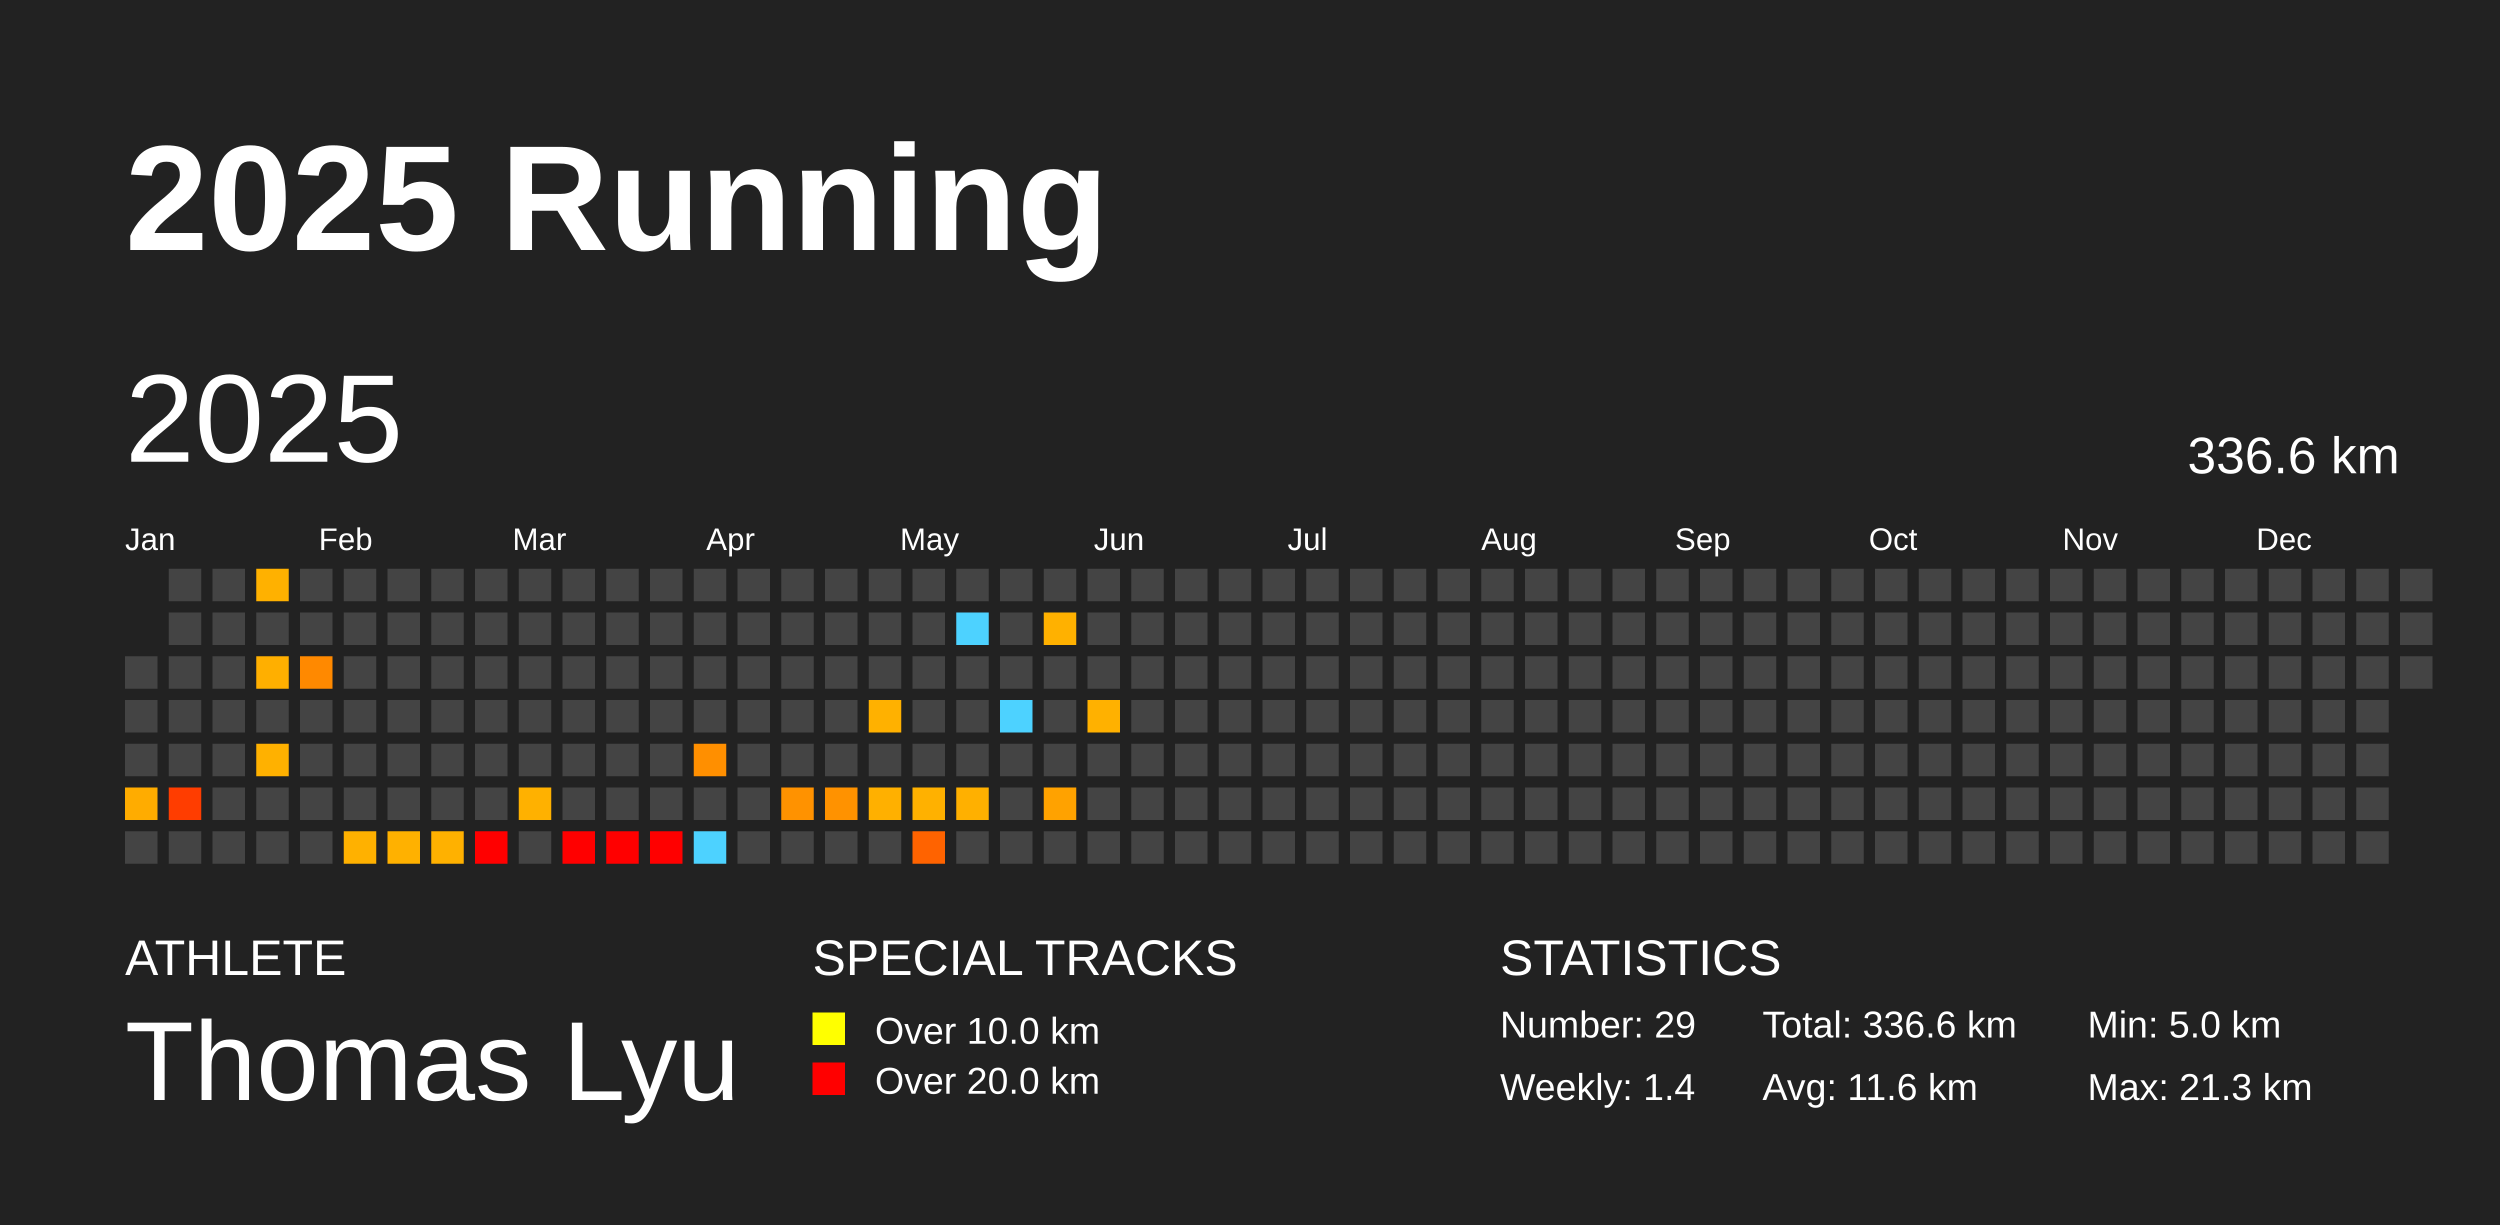
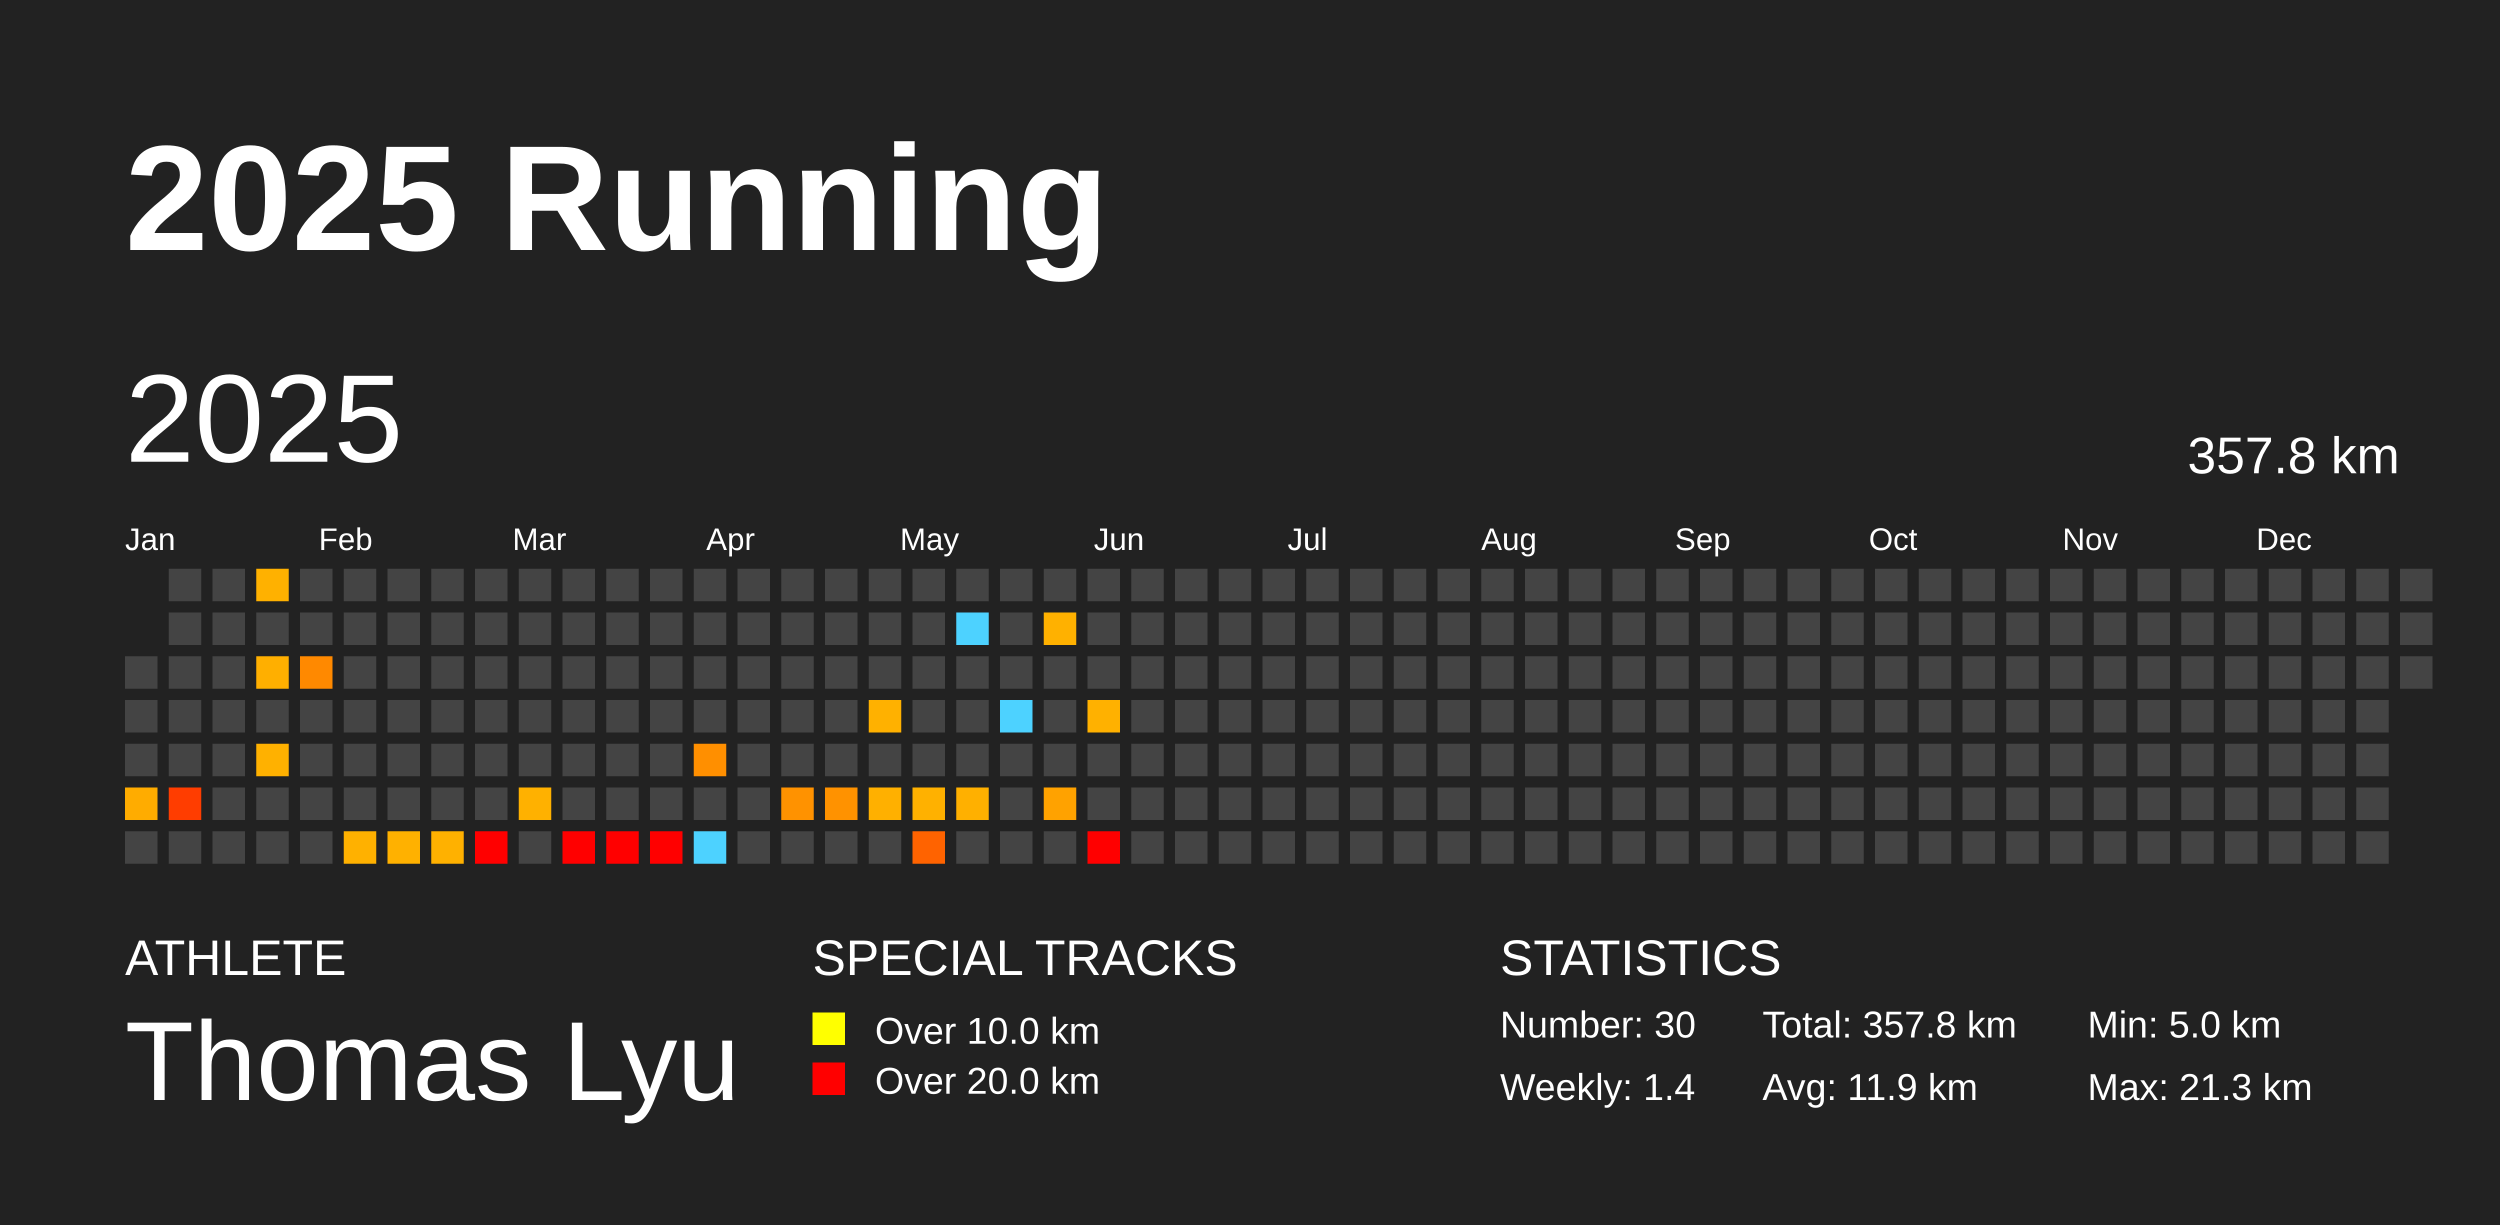
<svg xmlns="http://www.w3.org/2000/svg" baseProfile="full" height="98mm" version="1.1" viewBox="0,0,200,98" width="200mm">
  <defs />
  <rect fill="#222222" height="98" width="200" x="0" y="0" />
  <text fill="#FFFFFF" style="font-size:12px; font-family:Arial; font-weight:bold;" x="10" y="20">2025 Running</text>
  <text fill="#FFFFFF" style="font-size:4px; font-family:Arial" x="10" y="78">ATHLETE</text>
  <text fill="#FFFFFF" style="font-size:9px; font-family:Arial" x="10" y="88">Thomas Lyu</text>
  <text fill="#FFFFFF" style="font-size:4px; font-family:Arial" x="65" y="78">SPECIAL TRACKS</text>
  <rect fill="yellow" height="2.6" width="2.6" x="65" y="81" />
  <text fill="#FFFFFF" style="font-size:3px; font-family:Arial" x="70" y="83.5">Over 10.0 km</text>
  <rect fill="red" height="2.6" width="2.6" x="65" y="85" />
  <text fill="#FFFFFF" style="font-size:3px; font-family:Arial" x="70" y="87.5">Over 20.0 km</text>
  <text fill="#FFFFFF" style="font-size:4px; font-family:Arial" x="120" y="78">STATISTICS</text>
-   <text fill="#FFFFFF" style="font-size:3px; font-family:Arial" x="120" y="83">Number: 29</text>
+   <text fill="#FFFFFF" style="font-size:3px; font-family:Arial" x="120" y="83">Number: 30</text>
  <text fill="#FFFFFF" style="font-size:3px; font-family:Arial" x="120" y="88">Weekly: 1.4</text>
-   <text fill="#FFFFFF" style="font-size:3px; font-family:Arial" x="141" y="83">Total: 336.6 km</text>
-   <text fill="#FFFFFF" style="font-size:3px; font-family:Arial" x="141" y="88">Avg: 11.6 km</text>
+   <text fill="#FFFFFF" style="font-size:3px; font-family:Arial" x="141" y="83">Total: 357.8 km</text>
+   <text fill="#FFFFFF" style="font-size:3px; font-family:Arial" x="141" y="88">Avg: 11.9 km</text>
  <text fill="#FFFFFF" style="font-size:3px; font-family:Arial" x="167" y="83">Min: 5.0 km</text>
  <text fill="#FFFFFF" style="font-size:3px; font-family:Arial" x="167" y="88">Max: 21.3 km</text>
  <text dominant-baseline="hanging" fill="#FFFFFF" style="font-size:10.0px; font-family:Arial;" x="10" y="30">2025</text>
-   <text dominant-baseline="hanging" fill="#FFFFFF" style="font-size:4.125px; font-family:Arial;" x="175" y="35">336.6 km</text>
+   <text dominant-baseline="hanging" fill="#FFFFFF" style="font-size:4.125px; font-family:Arial;" x="175" y="35">357.8 km</text>
  <text fill="#FFFFFF" style="font-size:2.5px; font-family:Arial" x="10.0" y="44">Jan</text>
  <text fill="#FFFFFF" style="font-size:2.5px; font-family:Arial" x="25.5" y="44">Feb</text>
  <text fill="#FFFFFF" style="font-size:2.5px; font-family:Arial" x="41.0" y="44">Mar</text>
  <text fill="#FFFFFF" style="font-size:2.5px; font-family:Arial" x="56.5" y="44">Apr</text>
  <text fill="#FFFFFF" style="font-size:2.5px; font-family:Arial" x="72.0" y="44">May</text>
  <text fill="#FFFFFF" style="font-size:2.5px; font-family:Arial" x="87.5" y="44">Jun</text>
  <text fill="#FFFFFF" style="font-size:2.5px; font-family:Arial" x="103.0" y="44">Jul</text>
  <text fill="#FFFFFF" style="font-size:2.5px; font-family:Arial" x="118.5" y="44">Aug</text>
  <text fill="#FFFFFF" style="font-size:2.5px; font-family:Arial" x="134.0" y="44">Sep</text>
  <text fill="#FFFFFF" style="font-size:2.5px; font-family:Arial" x="149.5" y="44">Oct</text>
  <text fill="#FFFFFF" style="font-size:2.5px; font-family:Arial" x="165.0" y="44">Nov</text>
  <text fill="#FFFFFF" style="font-size:2.5px; font-family:Arial" x="180.5" y="44">Dec</text>
  <rect fill="#444444" height="2.6" width="2.6" x="10.0" y="52.5" />
  <rect fill="#444444" height="2.6" width="2.6" x="10.0" y="56.0" />
  <rect fill="#444444" height="2.6" width="2.6" x="10.0" y="59.5" />
  <rect fill="#ffac00" height="2.6" width="2.6" x="10.0" y="63.0" />
  <rect fill="#444444" height="2.6" width="2.6" x="10.0" y="66.5" />
  <rect fill="#444444" height="2.6" width="2.6" x="13.5" y="45.5" />
  <rect fill="#444444" height="2.6" width="2.6" x="13.5" y="49.0" />
  <rect fill="#444444" height="2.6" width="2.6" x="13.5" y="52.5" />
  <rect fill="#444444" height="2.6" width="2.6" x="13.5" y="56.0" />
  <rect fill="#444444" height="2.6" width="2.6" x="13.5" y="59.5" />
  <rect fill="#ff3d00" height="2.6" width="2.6" x="13.5" y="63.0" />
  <rect fill="#444444" height="2.6" width="2.6" x="13.5" y="66.5" />
  <rect fill="#444444" height="2.6" width="2.6" x="17.0" y="45.5" />
  <rect fill="#444444" height="2.6" width="2.6" x="17.0" y="49.0" />
  <rect fill="#444444" height="2.6" width="2.6" x="17.0" y="52.5" />
  <rect fill="#444444" height="2.6" width="2.6" x="17.0" y="56.0" />
  <rect fill="#444444" height="2.6" width="2.6" x="17.0" y="59.5" />
  <rect fill="#444444" height="2.6" width="2.6" x="17.0" y="63.0" />
  <rect fill="#444444" height="2.6" width="2.6" x="17.0" y="66.5" />
  <rect fill="#ffb100" height="2.6" width="2.6" x="20.5" y="45.5" />
  <rect fill="#444444" height="2.6" width="2.6" x="20.5" y="49.0" />
  <rect fill="#ffaf00" height="2.6" width="2.6" x="20.5" y="52.5" />
  <rect fill="#444444" height="2.6" width="2.6" x="20.5" y="56.0" />
  <rect fill="#ffb100" height="2.6" width="2.6" x="20.5" y="59.5" />
  <rect fill="#444444" height="2.6" width="2.6" x="20.5" y="63.0" />
  <rect fill="#444444" height="2.6" width="2.6" x="20.5" y="66.5" />
  <rect fill="#444444" height="2.6" width="2.6" x="24.0" y="45.5" />
  <rect fill="#444444" height="2.6" width="2.6" x="24.0" y="49.0" />
  <rect fill="#ff8900" height="2.6" width="2.6" x="24.0" y="52.5" />
  <rect fill="#444444" height="2.6" width="2.6" x="24.0" y="56.0" />
  <rect fill="#444444" height="2.6" width="2.6" x="24.0" y="59.5" />
  <rect fill="#444444" height="2.6" width="2.6" x="24.0" y="63.0" />
  <rect fill="#444444" height="2.6" width="2.6" x="24.0" y="66.5" />
  <rect fill="#444444" height="2.6" width="2.6" x="27.5" y="45.5" />
  <rect fill="#444444" height="2.6" width="2.6" x="27.5" y="49.0" />
  <rect fill="#444444" height="2.6" width="2.6" x="27.5" y="52.5" />
  <rect fill="#444444" height="2.6" width="2.6" x="27.5" y="56.0" />
  <rect fill="#444444" height="2.6" width="2.6" x="27.5" y="59.5" />
  <rect fill="#444444" height="2.6" width="2.6" x="27.5" y="63.0" />
  <rect fill="#ffb100" height="2.6" width="2.6" x="27.5" y="66.5" />
  <rect fill="#444444" height="2.6" width="2.6" x="31.0" y="45.5" />
  <rect fill="#444444" height="2.6" width="2.6" x="31.0" y="49.0" />
  <rect fill="#444444" height="2.6" width="2.6" x="31.0" y="52.5" />
  <rect fill="#444444" height="2.6" width="2.6" x="31.0" y="56.0" />
  <rect fill="#444444" height="2.6" width="2.6" x="31.0" y="59.5" />
  <rect fill="#444444" height="2.6" width="2.6" x="31.0" y="63.0" />
  <rect fill="#ffb100" height="2.6" width="2.6" x="31.0" y="66.5" />
  <rect fill="#444444" height="2.6" width="2.6" x="34.5" y="45.5" />
  <rect fill="#444444" height="2.6" width="2.6" x="34.5" y="49.0" />
  <rect fill="#444444" height="2.6" width="2.6" x="34.5" y="52.5" />
  <rect fill="#444444" height="2.6" width="2.6" x="34.5" y="56.0" />
  <rect fill="#444444" height="2.6" width="2.6" x="34.5" y="59.5" />
  <rect fill="#444444" height="2.6" width="2.6" x="34.5" y="63.0" />
  <rect fill="#ffb100" height="2.6" width="2.6" x="34.5" y="66.5" />
  <rect fill="#444444" height="2.6" width="2.6" x="38.0" y="45.5" />
  <rect fill="#444444" height="2.6" width="2.6" x="38.0" y="49.0" />
  <rect fill="#444444" height="2.6" width="2.6" x="38.0" y="52.5" />
  <rect fill="#444444" height="2.6" width="2.6" x="38.0" y="56.0" />
  <rect fill="#444444" height="2.6" width="2.6" x="38.0" y="59.5" />
  <rect fill="#444444" height="2.6" width="2.6" x="38.0" y="63.0" />
  <rect fill="red" height="2.6" width="2.6" x="38.0" y="66.5" />
  <rect fill="#444444" height="2.6" width="2.6" x="41.5" y="45.5" />
  <rect fill="#444444" height="2.6" width="2.6" x="41.5" y="49.0" />
  <rect fill="#444444" height="2.6" width="2.6" x="41.5" y="52.5" />
  <rect fill="#444444" height="2.6" width="2.6" x="41.5" y="56.0" />
  <rect fill="#444444" height="2.6" width="2.6" x="41.5" y="59.5" />
  <rect fill="#ffb100" height="2.6" width="2.6" x="41.5" y="63.0" />
  <rect fill="#444444" height="2.6" width="2.6" x="41.5" y="66.5" />
  <rect fill="#444444" height="2.6" width="2.6" x="45.0" y="45.5" />
  <rect fill="#444444" height="2.6" width="2.6" x="45.0" y="49.0" />
  <rect fill="#444444" height="2.6" width="2.6" x="45.0" y="52.5" />
  <rect fill="#444444" height="2.6" width="2.6" x="45.0" y="56.0" />
  <rect fill="#444444" height="2.6" width="2.6" x="45.0" y="59.5" />
  <rect fill="#444444" height="2.6" width="2.6" x="45.0" y="63.0" />
  <rect fill="red" height="2.6" width="2.6" x="45.0" y="66.5" />
  <rect fill="#444444" height="2.6" width="2.6" x="48.5" y="45.5" />
  <rect fill="#444444" height="2.6" width="2.6" x="48.5" y="49.0" />
  <rect fill="#444444" height="2.6" width="2.6" x="48.5" y="52.5" />
  <rect fill="#444444" height="2.6" width="2.6" x="48.5" y="56.0" />
  <rect fill="#444444" height="2.6" width="2.6" x="48.5" y="59.5" />
  <rect fill="#444444" height="2.6" width="2.6" x="48.5" y="63.0" />
  <rect fill="red" height="2.6" width="2.6" x="48.5" y="66.5" />
  <rect fill="#444444" height="2.6" width="2.6" x="52.0" y="45.5" />
  <rect fill="#444444" height="2.6" width="2.6" x="52.0" y="49.0" />
  <rect fill="#444444" height="2.6" width="2.6" x="52.0" y="52.5" />
  <rect fill="#444444" height="2.6" width="2.6" x="52.0" y="56.0" />
  <rect fill="#444444" height="2.6" width="2.6" x="52.0" y="59.5" />
  <rect fill="#444444" height="2.6" width="2.6" x="52.0" y="63.0" />
  <rect fill="red" height="2.6" width="2.6" x="52.0" y="66.5" />
  <rect fill="#444444" height="2.6" width="2.6" x="55.5" y="45.5" />
  <rect fill="#444444" height="2.6" width="2.6" x="55.5" y="49.0" />
  <rect fill="#444444" height="2.6" width="2.6" x="55.5" y="52.5" />
  <rect fill="#444444" height="2.6" width="2.6" x="55.5" y="56.0" />
  <rect fill="#ff8f00" height="2.6" width="2.6" x="55.5" y="59.5" />
  <rect fill="#444444" height="2.6" width="2.6" x="55.5" y="63.0" />
  <rect fill="#4dd2ff" height="2.6" width="2.6" x="55.5" y="66.5" />
  <rect fill="#444444" height="2.6" width="2.6" x="59.0" y="45.5" />
  <rect fill="#444444" height="2.6" width="2.6" x="59.0" y="49.0" />
  <rect fill="#444444" height="2.6" width="2.6" x="59.0" y="52.5" />
  <rect fill="#444444" height="2.6" width="2.6" x="59.0" y="56.0" />
  <rect fill="#444444" height="2.6" width="2.6" x="59.0" y="59.5" />
  <rect fill="#444444" height="2.6" width="2.6" x="59.0" y="63.0" />
  <rect fill="#444444" height="2.6" width="2.6" x="59.0" y="66.5" />
  <rect fill="#444444" height="2.6" width="2.6" x="62.5" y="45.5" />
  <rect fill="#444444" height="2.6" width="2.6" x="62.5" y="49.0" />
  <rect fill="#444444" height="2.6" width="2.6" x="62.5" y="52.5" />
  <rect fill="#444444" height="2.6" width="2.6" x="62.5" y="56.0" />
  <rect fill="#444444" height="2.6" width="2.6" x="62.5" y="59.5" />
  <rect fill="#ff9200" height="2.6" width="2.6" x="62.5" y="63.0" />
  <rect fill="#444444" height="2.6" width="2.6" x="62.5" y="66.5" />
  <rect fill="#444444" height="2.6" width="2.6" x="66.0" y="45.5" />
  <rect fill="#444444" height="2.6" width="2.6" x="66.0" y="49.0" />
  <rect fill="#444444" height="2.6" width="2.6" x="66.0" y="52.5" />
  <rect fill="#444444" height="2.6" width="2.6" x="66.0" y="56.0" />
  <rect fill="#444444" height="2.6" width="2.6" x="66.0" y="59.5" />
  <rect fill="#ff9200" height="2.6" width="2.6" x="66.0" y="63.0" />
  <rect fill="#444444" height="2.6" width="2.6" x="66.0" y="66.5" />
  <rect fill="#444444" height="2.6" width="2.6" x="69.5" y="45.5" />
  <rect fill="#444444" height="2.6" width="2.6" x="69.5" y="49.0" />
  <rect fill="#444444" height="2.6" width="2.6" x="69.5" y="52.5" />
  <rect fill="#ffb100" height="2.6" width="2.6" x="69.5" y="56.0" />
  <rect fill="#444444" height="2.6" width="2.6" x="69.5" y="59.5" />
  <rect fill="#ffb000" height="2.6" width="2.6" x="69.5" y="63.0" />
  <rect fill="#444444" height="2.6" width="2.6" x="69.5" y="66.5" />
  <rect fill="#444444" height="2.6" width="2.6" x="73.0" y="45.5" />
  <rect fill="#444444" height="2.6" width="2.6" x="73.0" y="49.0" />
  <rect fill="#444444" height="2.6" width="2.6" x="73.0" y="52.5" />
  <rect fill="#444444" height="2.6" width="2.6" x="73.0" y="56.0" />
  <rect fill="#444444" height="2.6" width="2.6" x="73.0" y="59.5" />
  <rect fill="#ffb100" height="2.6" width="2.6" x="73.0" y="63.0" />
  <rect fill="#ff6300" height="2.6" width="2.6" x="73.0" y="66.5" />
  <rect fill="#444444" height="2.6" width="2.6" x="76.5" y="45.5" />
  <rect fill="#4dd2ff" height="2.6" width="2.6" x="76.5" y="49.0" />
  <rect fill="#444444" height="2.6" width="2.6" x="76.5" y="52.5" />
  <rect fill="#444444" height="2.6" width="2.6" x="76.5" y="56.0" />
  <rect fill="#444444" height="2.6" width="2.6" x="76.5" y="59.5" />
  <rect fill="#ffb000" height="2.6" width="2.6" x="76.5" y="63.0" />
  <rect fill="#444444" height="2.6" width="2.6" x="76.5" y="66.5" />
  <rect fill="#444444" height="2.6" width="2.6" x="80.0" y="45.5" />
  <rect fill="#444444" height="2.6" width="2.6" x="80.0" y="49.0" />
  <rect fill="#444444" height="2.6" width="2.6" x="80.0" y="52.5" />
  <rect fill="#4dd2ff" height="2.6" width="2.6" x="80.0" y="56.0" />
  <rect fill="#444444" height="2.6" width="2.6" x="80.0" y="59.5" />
  <rect fill="#444444" height="2.6" width="2.6" x="80.0" y="63.0" />
  <rect fill="#444444" height="2.6" width="2.6" x="80.0" y="66.5" />
  <rect fill="#444444" height="2.6" width="2.6" x="83.5" y="45.5" />
  <rect fill="#ffb100" height="2.6" width="2.6" x="83.5" y="49.0" />
  <rect fill="#444444" height="2.6" width="2.6" x="83.5" y="52.5" />
  <rect fill="#444444" height="2.6" width="2.6" x="83.5" y="56.0" />
  <rect fill="#444444" height="2.6" width="2.6" x="83.5" y="59.5" />
  <rect fill="#ffa200" height="2.6" width="2.6" x="83.5" y="63.0" />
  <rect fill="#444444" height="2.6" width="2.6" x="83.5" y="66.5" />
  <rect fill="#444444" height="2.6" width="2.6" x="87.0" y="45.5" />
  <rect fill="#444444" height="2.6" width="2.6" x="87.0" y="49.0" />
  <rect fill="#444444" height="2.6" width="2.6" x="87.0" y="52.5" />
  <rect fill="#ffb100" height="2.6" width="2.6" x="87.0" y="56.0" />
  <rect fill="#444444" height="2.6" width="2.6" x="87.0" y="59.5" />
  <rect fill="#444444" height="2.6" width="2.6" x="87.0" y="63.0" />
-   <rect fill="#444444" height="2.6" width="2.6" x="87.0" y="66.5" />
+   <rect fill="red" height="2.6" width="2.6" x="87.0" y="66.5" />
  <rect fill="#444444" height="2.6" width="2.6" x="90.5" y="45.5" />
  <rect fill="#444444" height="2.6" width="2.6" x="90.5" y="49.0" />
  <rect fill="#444444" height="2.6" width="2.6" x="90.5" y="52.5" />
  <rect fill="#444444" height="2.6" width="2.6" x="90.5" y="56.0" />
  <rect fill="#444444" height="2.6" width="2.6" x="90.5" y="59.5" />
  <rect fill="#444444" height="2.6" width="2.6" x="90.5" y="63.0" />
  <rect fill="#444444" height="2.6" width="2.6" x="90.5" y="66.5" />
  <rect fill="#444444" height="2.6" width="2.6" x="94.0" y="45.5" />
  <rect fill="#444444" height="2.6" width="2.6" x="94.0" y="49.0" />
  <rect fill="#444444" height="2.6" width="2.6" x="94.0" y="52.5" />
  <rect fill="#444444" height="2.6" width="2.6" x="94.0" y="56.0" />
  <rect fill="#444444" height="2.6" width="2.6" x="94.0" y="59.5" />
  <rect fill="#444444" height="2.6" width="2.6" x="94.0" y="63.0" />
  <rect fill="#444444" height="2.6" width="2.6" x="94.0" y="66.5" />
  <rect fill="#444444" height="2.6" width="2.6" x="97.5" y="45.5" />
  <rect fill="#444444" height="2.6" width="2.6" x="97.5" y="49.0" />
  <rect fill="#444444" height="2.6" width="2.6" x="97.5" y="52.5" />
  <rect fill="#444444" height="2.6" width="2.6" x="97.5" y="56.0" />
  <rect fill="#444444" height="2.6" width="2.6" x="97.5" y="59.5" />
  <rect fill="#444444" height="2.6" width="2.6" x="97.5" y="63.0" />
  <rect fill="#444444" height="2.6" width="2.6" x="97.5" y="66.5" />
  <rect fill="#444444" height="2.6" width="2.6" x="101.0" y="45.5" />
  <rect fill="#444444" height="2.6" width="2.6" x="101.0" y="49.0" />
  <rect fill="#444444" height="2.6" width="2.6" x="101.0" y="52.5" />
  <rect fill="#444444" height="2.6" width="2.6" x="101.0" y="56.0" />
  <rect fill="#444444" height="2.6" width="2.6" x="101.0" y="59.5" />
  <rect fill="#444444" height="2.6" width="2.6" x="101.0" y="63.0" />
  <rect fill="#444444" height="2.6" width="2.6" x="101.0" y="66.5" />
  <rect fill="#444444" height="2.6" width="2.6" x="104.5" y="45.5" />
  <rect fill="#444444" height="2.6" width="2.6" x="104.5" y="49.0" />
  <rect fill="#444444" height="2.6" width="2.6" x="104.5" y="52.5" />
  <rect fill="#444444" height="2.6" width="2.6" x="104.5" y="56.0" />
  <rect fill="#444444" height="2.6" width="2.6" x="104.5" y="59.5" />
  <rect fill="#444444" height="2.6" width="2.6" x="104.5" y="63.0" />
  <rect fill="#444444" height="2.6" width="2.6" x="104.5" y="66.5" />
  <rect fill="#444444" height="2.6" width="2.6" x="108.0" y="45.5" />
  <rect fill="#444444" height="2.6" width="2.6" x="108.0" y="49.0" />
  <rect fill="#444444" height="2.6" width="2.6" x="108.0" y="52.5" />
  <rect fill="#444444" height="2.6" width="2.6" x="108.0" y="56.0" />
  <rect fill="#444444" height="2.6" width="2.6" x="108.0" y="59.5" />
  <rect fill="#444444" height="2.6" width="2.6" x="108.0" y="63.0" />
  <rect fill="#444444" height="2.6" width="2.6" x="108.0" y="66.5" />
  <rect fill="#444444" height="2.6" width="2.6" x="111.5" y="45.5" />
  <rect fill="#444444" height="2.6" width="2.6" x="111.5" y="49.0" />
  <rect fill="#444444" height="2.6" width="2.6" x="111.5" y="52.5" />
  <rect fill="#444444" height="2.6" width="2.6" x="111.5" y="56.0" />
  <rect fill="#444444" height="2.6" width="2.6" x="111.5" y="59.5" />
  <rect fill="#444444" height="2.6" width="2.6" x="111.5" y="63.0" />
  <rect fill="#444444" height="2.6" width="2.6" x="111.5" y="66.5" />
  <rect fill="#444444" height="2.6" width="2.6" x="115.0" y="45.5" />
  <rect fill="#444444" height="2.6" width="2.6" x="115.0" y="49.0" />
  <rect fill="#444444" height="2.6" width="2.6" x="115.0" y="52.5" />
  <rect fill="#444444" height="2.6" width="2.6" x="115.0" y="56.0" />
  <rect fill="#444444" height="2.6" width="2.6" x="115.0" y="59.5" />
  <rect fill="#444444" height="2.6" width="2.6" x="115.0" y="63.0" />
  <rect fill="#444444" height="2.6" width="2.6" x="115.0" y="66.5" />
  <rect fill="#444444" height="2.6" width="2.6" x="118.5" y="45.5" />
  <rect fill="#444444" height="2.6" width="2.6" x="118.5" y="49.0" />
  <rect fill="#444444" height="2.6" width="2.6" x="118.5" y="52.5" />
  <rect fill="#444444" height="2.6" width="2.6" x="118.5" y="56.0" />
  <rect fill="#444444" height="2.6" width="2.6" x="118.5" y="59.5" />
  <rect fill="#444444" height="2.6" width="2.6" x="118.5" y="63.0" />
  <rect fill="#444444" height="2.6" width="2.6" x="118.5" y="66.5" />
  <rect fill="#444444" height="2.6" width="2.6" x="122.0" y="45.5" />
  <rect fill="#444444" height="2.6" width="2.6" x="122.0" y="49.0" />
  <rect fill="#444444" height="2.6" width="2.6" x="122.0" y="52.5" />
  <rect fill="#444444" height="2.6" width="2.6" x="122.0" y="56.0" />
  <rect fill="#444444" height="2.6" width="2.6" x="122.0" y="59.5" />
  <rect fill="#444444" height="2.6" width="2.6" x="122.0" y="63.0" />
  <rect fill="#444444" height="2.6" width="2.6" x="122.0" y="66.5" />
  <rect fill="#444444" height="2.6" width="2.6" x="125.5" y="45.5" />
  <rect fill="#444444" height="2.6" width="2.6" x="125.5" y="49.0" />
  <rect fill="#444444" height="2.6" width="2.6" x="125.5" y="52.5" />
  <rect fill="#444444" height="2.6" width="2.6" x="125.5" y="56.0" />
  <rect fill="#444444" height="2.6" width="2.6" x="125.5" y="59.5" />
  <rect fill="#444444" height="2.6" width="2.6" x="125.5" y="63.0" />
  <rect fill="#444444" height="2.6" width="2.6" x="125.5" y="66.5" />
  <rect fill="#444444" height="2.6" width="2.6" x="129.0" y="45.5" />
  <rect fill="#444444" height="2.6" width="2.6" x="129.0" y="49.0" />
  <rect fill="#444444" height="2.6" width="2.6" x="129.0" y="52.5" />
  <rect fill="#444444" height="2.6" width="2.6" x="129.0" y="56.0" />
  <rect fill="#444444" height="2.6" width="2.6" x="129.0" y="59.5" />
  <rect fill="#444444" height="2.6" width="2.6" x="129.0" y="63.0" />
  <rect fill="#444444" height="2.6" width="2.6" x="129.0" y="66.5" />
  <rect fill="#444444" height="2.6" width="2.6" x="132.5" y="45.5" />
  <rect fill="#444444" height="2.6" width="2.6" x="132.5" y="49.0" />
  <rect fill="#444444" height="2.6" width="2.6" x="132.5" y="52.5" />
  <rect fill="#444444" height="2.6" width="2.6" x="132.5" y="56.0" />
  <rect fill="#444444" height="2.6" width="2.6" x="132.5" y="59.5" />
  <rect fill="#444444" height="2.6" width="2.6" x="132.5" y="63.0" />
  <rect fill="#444444" height="2.6" width="2.6" x="132.5" y="66.5" />
  <rect fill="#444444" height="2.6" width="2.6" x="136.0" y="45.5" />
  <rect fill="#444444" height="2.6" width="2.6" x="136.0" y="49.0" />
  <rect fill="#444444" height="2.6" width="2.6" x="136.0" y="52.5" />
  <rect fill="#444444" height="2.6" width="2.6" x="136.0" y="56.0" />
  <rect fill="#444444" height="2.6" width="2.6" x="136.0" y="59.5" />
  <rect fill="#444444" height="2.6" width="2.6" x="136.0" y="63.0" />
  <rect fill="#444444" height="2.6" width="2.6" x="136.0" y="66.5" />
  <rect fill="#444444" height="2.6" width="2.6" x="139.5" y="45.5" />
  <rect fill="#444444" height="2.6" width="2.6" x="139.5" y="49.0" />
  <rect fill="#444444" height="2.6" width="2.6" x="139.5" y="52.5" />
  <rect fill="#444444" height="2.6" width="2.6" x="139.5" y="56.0" />
  <rect fill="#444444" height="2.6" width="2.6" x="139.5" y="59.5" />
  <rect fill="#444444" height="2.6" width="2.6" x="139.5" y="63.0" />
  <rect fill="#444444" height="2.6" width="2.6" x="139.5" y="66.5" />
  <rect fill="#444444" height="2.6" width="2.6" x="143.0" y="45.5" />
  <rect fill="#444444" height="2.6" width="2.6" x="143.0" y="49.0" />
  <rect fill="#444444" height="2.6" width="2.6" x="143.0" y="52.5" />
  <rect fill="#444444" height="2.6" width="2.6" x="143.0" y="56.0" />
  <rect fill="#444444" height="2.6" width="2.6" x="143.0" y="59.5" />
  <rect fill="#444444" height="2.6" width="2.6" x="143.0" y="63.0" />
  <rect fill="#444444" height="2.6" width="2.6" x="143.0" y="66.5" />
  <rect fill="#444444" height="2.6" width="2.6" x="146.5" y="45.5" />
  <rect fill="#444444" height="2.6" width="2.6" x="146.5" y="49.0" />
  <rect fill="#444444" height="2.6" width="2.6" x="146.5" y="52.5" />
  <rect fill="#444444" height="2.6" width="2.6" x="146.5" y="56.0" />
  <rect fill="#444444" height="2.6" width="2.6" x="146.5" y="59.5" />
  <rect fill="#444444" height="2.6" width="2.6" x="146.5" y="63.0" />
  <rect fill="#444444" height="2.6" width="2.6" x="146.5" y="66.5" />
  <rect fill="#444444" height="2.6" width="2.6" x="150.0" y="45.5" />
  <rect fill="#444444" height="2.6" width="2.6" x="150.0" y="49.0" />
  <rect fill="#444444" height="2.6" width="2.6" x="150.0" y="52.5" />
  <rect fill="#444444" height="2.6" width="2.6" x="150.0" y="56.0" />
  <rect fill="#444444" height="2.6" width="2.6" x="150.0" y="59.5" />
  <rect fill="#444444" height="2.6" width="2.6" x="150.0" y="63.0" />
  <rect fill="#444444" height="2.6" width="2.6" x="150.0" y="66.5" />
  <rect fill="#444444" height="2.6" width="2.6" x="153.5" y="45.5" />
  <rect fill="#444444" height="2.6" width="2.6" x="153.5" y="49.0" />
  <rect fill="#444444" height="2.6" width="2.6" x="153.5" y="52.5" />
  <rect fill="#444444" height="2.6" width="2.6" x="153.5" y="56.0" />
  <rect fill="#444444" height="2.6" width="2.6" x="153.5" y="59.5" />
  <rect fill="#444444" height="2.6" width="2.6" x="153.5" y="63.0" />
  <rect fill="#444444" height="2.6" width="2.6" x="153.5" y="66.5" />
  <rect fill="#444444" height="2.6" width="2.6" x="157.0" y="45.5" />
  <rect fill="#444444" height="2.6" width="2.6" x="157.0" y="49.0" />
  <rect fill="#444444" height="2.6" width="2.6" x="157.0" y="52.5" />
  <rect fill="#444444" height="2.6" width="2.6" x="157.0" y="56.0" />
  <rect fill="#444444" height="2.6" width="2.6" x="157.0" y="59.5" />
  <rect fill="#444444" height="2.6" width="2.6" x="157.0" y="63.0" />
  <rect fill="#444444" height="2.6" width="2.6" x="157.0" y="66.5" />
  <rect fill="#444444" height="2.6" width="2.6" x="160.5" y="45.5" />
  <rect fill="#444444" height="2.6" width="2.6" x="160.5" y="49.0" />
  <rect fill="#444444" height="2.6" width="2.6" x="160.5" y="52.5" />
  <rect fill="#444444" height="2.6" width="2.6" x="160.5" y="56.0" />
  <rect fill="#444444" height="2.6" width="2.6" x="160.5" y="59.5" />
  <rect fill="#444444" height="2.6" width="2.6" x="160.5" y="63.0" />
  <rect fill="#444444" height="2.6" width="2.6" x="160.5" y="66.5" />
  <rect fill="#444444" height="2.6" width="2.6" x="164.0" y="45.5" />
  <rect fill="#444444" height="2.6" width="2.6" x="164.0" y="49.0" />
  <rect fill="#444444" height="2.6" width="2.6" x="164.0" y="52.5" />
  <rect fill="#444444" height="2.6" width="2.6" x="164.0" y="56.0" />
  <rect fill="#444444" height="2.6" width="2.6" x="164.0" y="59.5" />
  <rect fill="#444444" height="2.6" width="2.6" x="164.0" y="63.0" />
  <rect fill="#444444" height="2.6" width="2.6" x="164.0" y="66.5" />
  <rect fill="#444444" height="2.6" width="2.6" x="167.5" y="45.5" />
  <rect fill="#444444" height="2.6" width="2.6" x="167.5" y="49.0" />
  <rect fill="#444444" height="2.6" width="2.6" x="167.5" y="52.5" />
  <rect fill="#444444" height="2.6" width="2.6" x="167.5" y="56.0" />
  <rect fill="#444444" height="2.6" width="2.6" x="167.5" y="59.5" />
  <rect fill="#444444" height="2.6" width="2.6" x="167.5" y="63.0" />
  <rect fill="#444444" height="2.6" width="2.6" x="167.5" y="66.5" />
  <rect fill="#444444" height="2.6" width="2.6" x="171.0" y="45.5" />
  <rect fill="#444444" height="2.6" width="2.6" x="171.0" y="49.0" />
  <rect fill="#444444" height="2.6" width="2.6" x="171.0" y="52.5" />
  <rect fill="#444444" height="2.6" width="2.6" x="171.0" y="56.0" />
  <rect fill="#444444" height="2.6" width="2.6" x="171.0" y="59.5" />
  <rect fill="#444444" height="2.6" width="2.6" x="171.0" y="63.0" />
  <rect fill="#444444" height="2.6" width="2.6" x="171.0" y="66.5" />
  <rect fill="#444444" height="2.6" width="2.6" x="174.5" y="45.5" />
  <rect fill="#444444" height="2.6" width="2.6" x="174.5" y="49.0" />
  <rect fill="#444444" height="2.6" width="2.6" x="174.5" y="52.5" />
  <rect fill="#444444" height="2.6" width="2.6" x="174.5" y="56.0" />
  <rect fill="#444444" height="2.6" width="2.6" x="174.5" y="59.5" />
  <rect fill="#444444" height="2.6" width="2.6" x="174.5" y="63.0" />
  <rect fill="#444444" height="2.6" width="2.6" x="174.5" y="66.5" />
  <rect fill="#444444" height="2.6" width="2.6" x="178.0" y="45.5" />
  <rect fill="#444444" height="2.6" width="2.6" x="178.0" y="49.0" />
  <rect fill="#444444" height="2.6" width="2.6" x="178.0" y="52.5" />
  <rect fill="#444444" height="2.6" width="2.6" x="178.0" y="56.0" />
  <rect fill="#444444" height="2.6" width="2.6" x="178.0" y="59.5" />
  <rect fill="#444444" height="2.6" width="2.6" x="178.0" y="63.0" />
  <rect fill="#444444" height="2.6" width="2.6" x="178.0" y="66.5" />
  <rect fill="#444444" height="2.6" width="2.6" x="181.5" y="45.5" />
  <rect fill="#444444" height="2.6" width="2.6" x="181.5" y="49.0" />
  <rect fill="#444444" height="2.6" width="2.6" x="181.5" y="52.5" />
  <rect fill="#444444" height="2.6" width="2.6" x="181.5" y="56.0" />
  <rect fill="#444444" height="2.6" width="2.6" x="181.5" y="59.5" />
  <rect fill="#444444" height="2.6" width="2.6" x="181.5" y="63.0" />
  <rect fill="#444444" height="2.6" width="2.6" x="181.5" y="66.5" />
  <rect fill="#444444" height="2.6" width="2.6" x="185.0" y="45.5" />
  <rect fill="#444444" height="2.6" width="2.6" x="185.0" y="49.0" />
  <rect fill="#444444" height="2.6" width="2.6" x="185.0" y="52.5" />
  <rect fill="#444444" height="2.6" width="2.6" x="185.0" y="56.0" />
  <rect fill="#444444" height="2.6" width="2.6" x="185.0" y="59.5" />
  <rect fill="#444444" height="2.6" width="2.6" x="185.0" y="63.0" />
  <rect fill="#444444" height="2.6" width="2.6" x="185.0" y="66.5" />
  <rect fill="#444444" height="2.6" width="2.6" x="188.5" y="45.5" />
  <rect fill="#444444" height="2.6" width="2.6" x="188.5" y="49.0" />
  <rect fill="#444444" height="2.6" width="2.6" x="188.5" y="52.5" />
  <rect fill="#444444" height="2.6" width="2.6" x="188.5" y="56.0" />
  <rect fill="#444444" height="2.6" width="2.6" x="188.5" y="59.5" />
  <rect fill="#444444" height="2.6" width="2.6" x="188.5" y="63.0" />
  <rect fill="#444444" height="2.6" width="2.6" x="188.5" y="66.5" />
  <rect fill="#444444" height="2.6" width="2.6" x="192.0" y="45.5" />
  <rect fill="#444444" height="2.6" width="2.6" x="192.0" y="49.0" />
  <rect fill="#444444" height="2.6" width="2.6" x="192.0" y="52.5" />
</svg>
